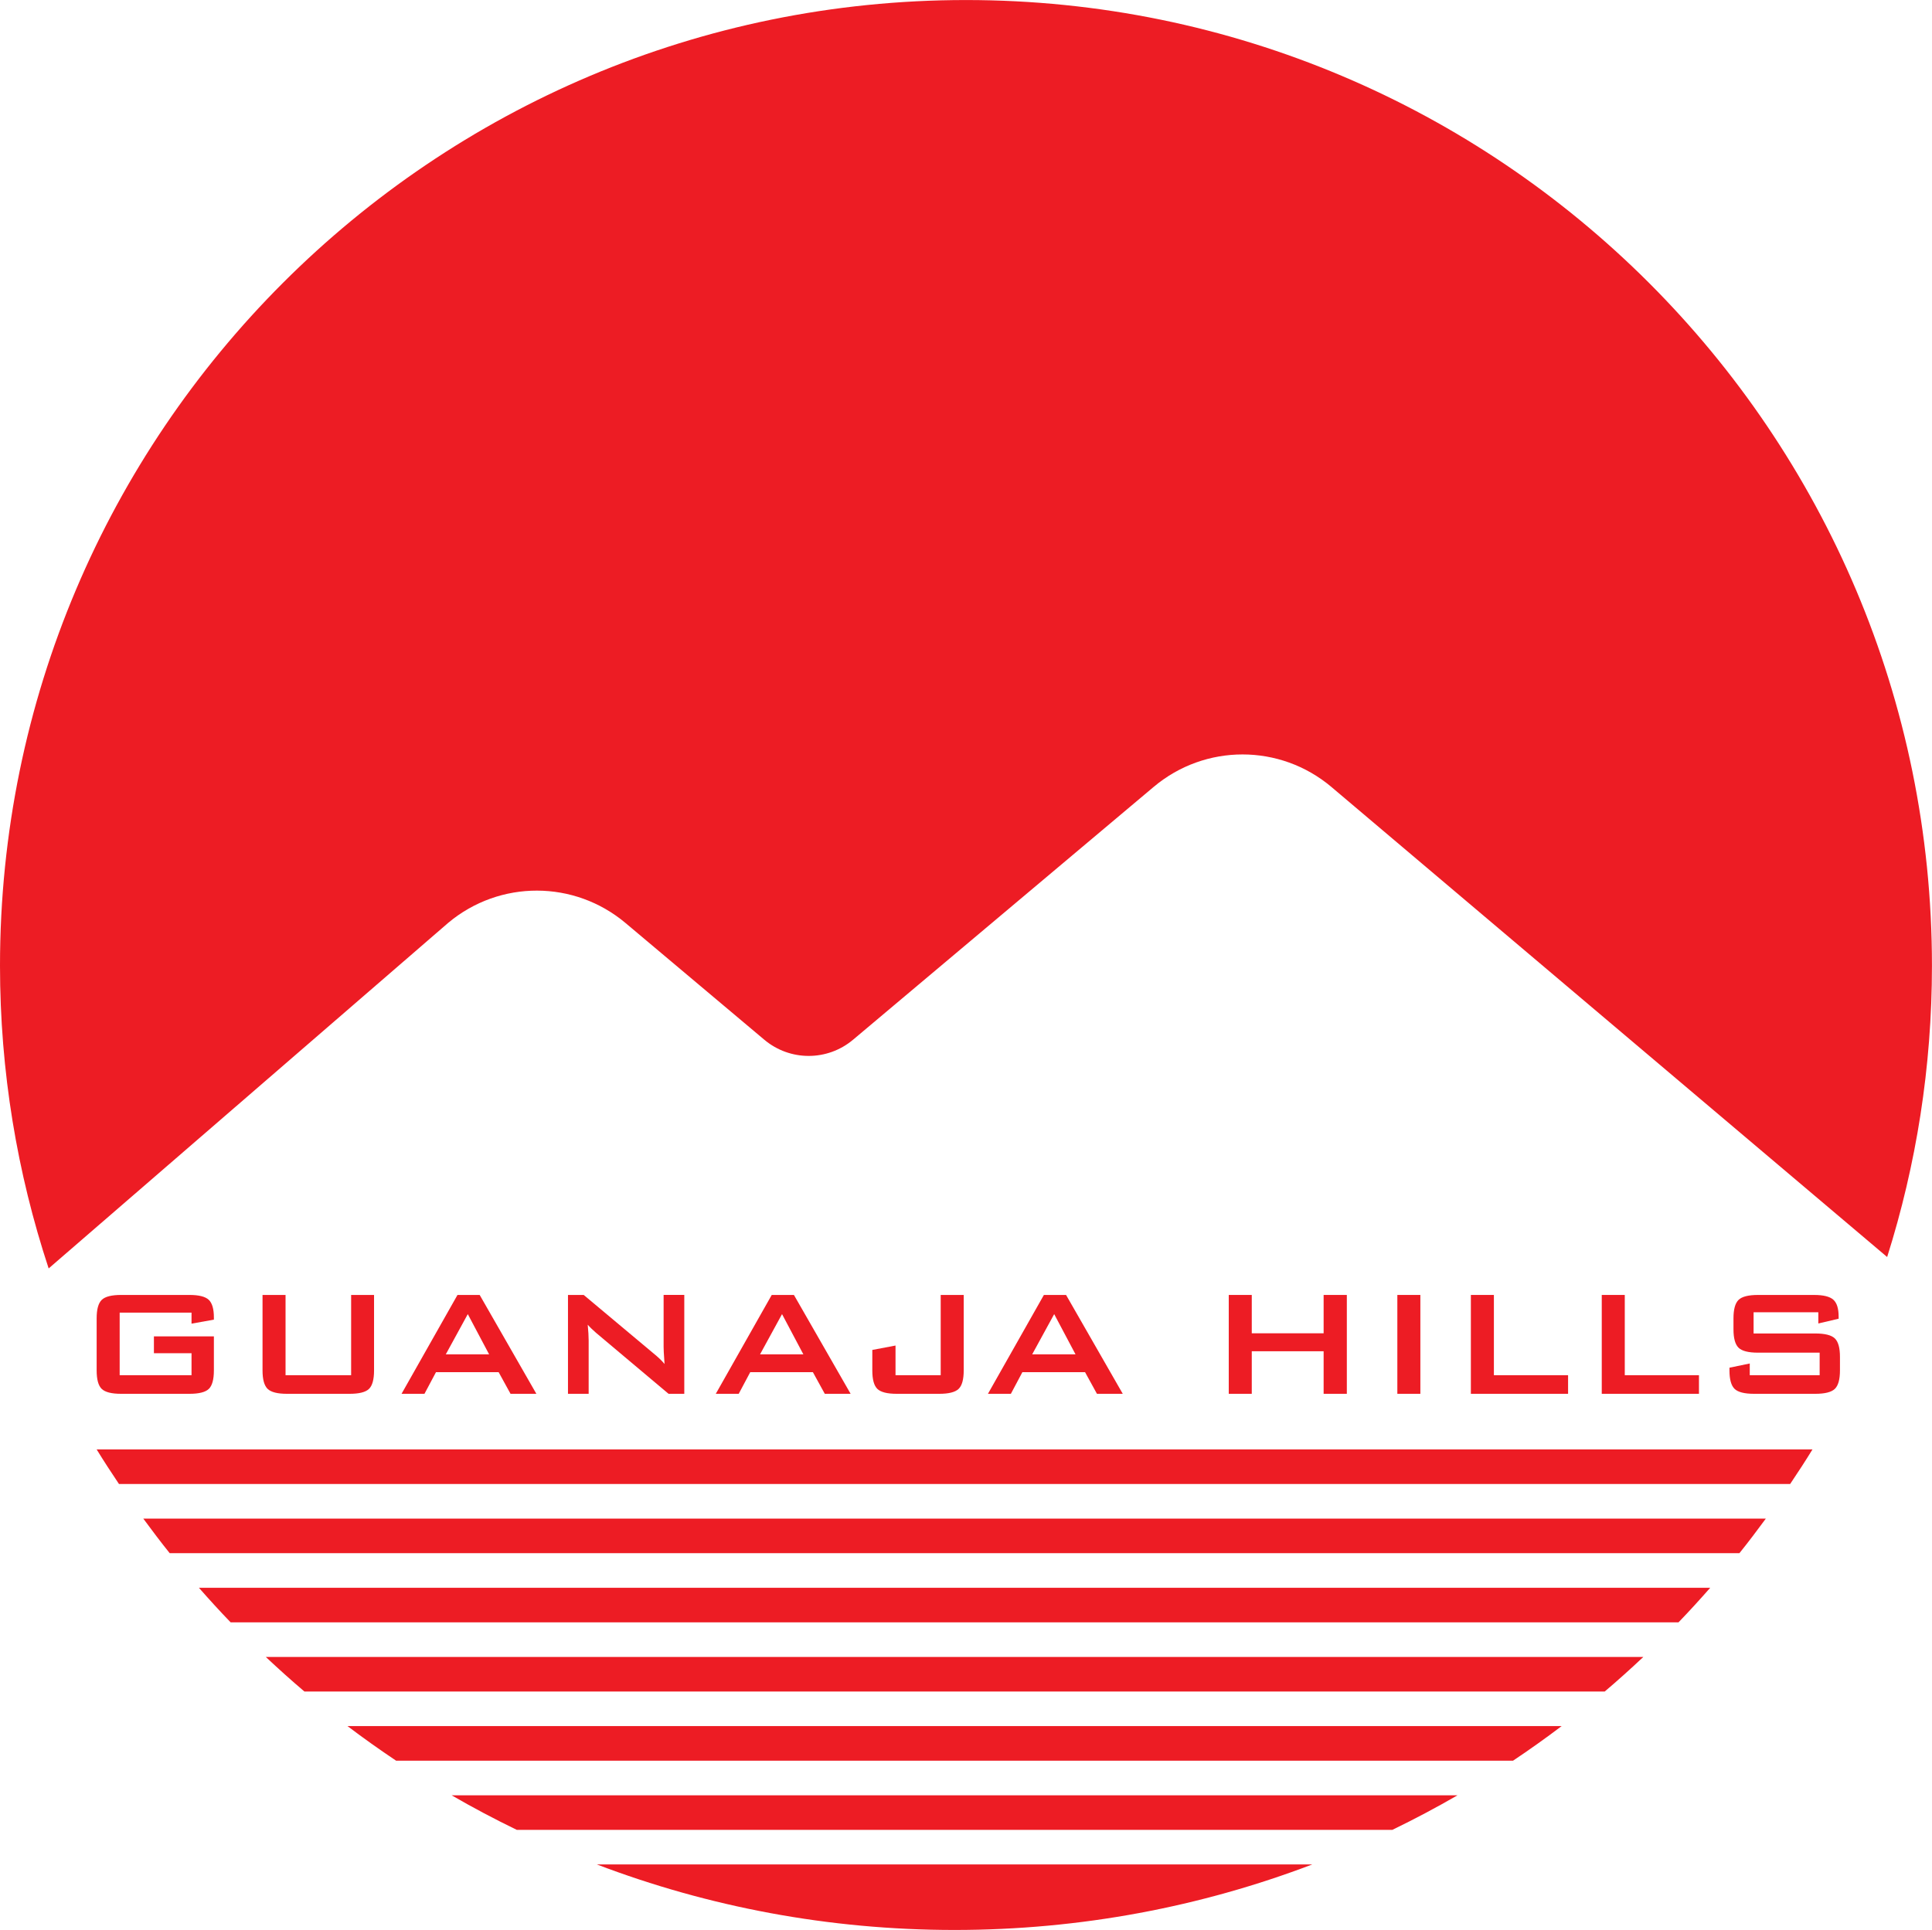
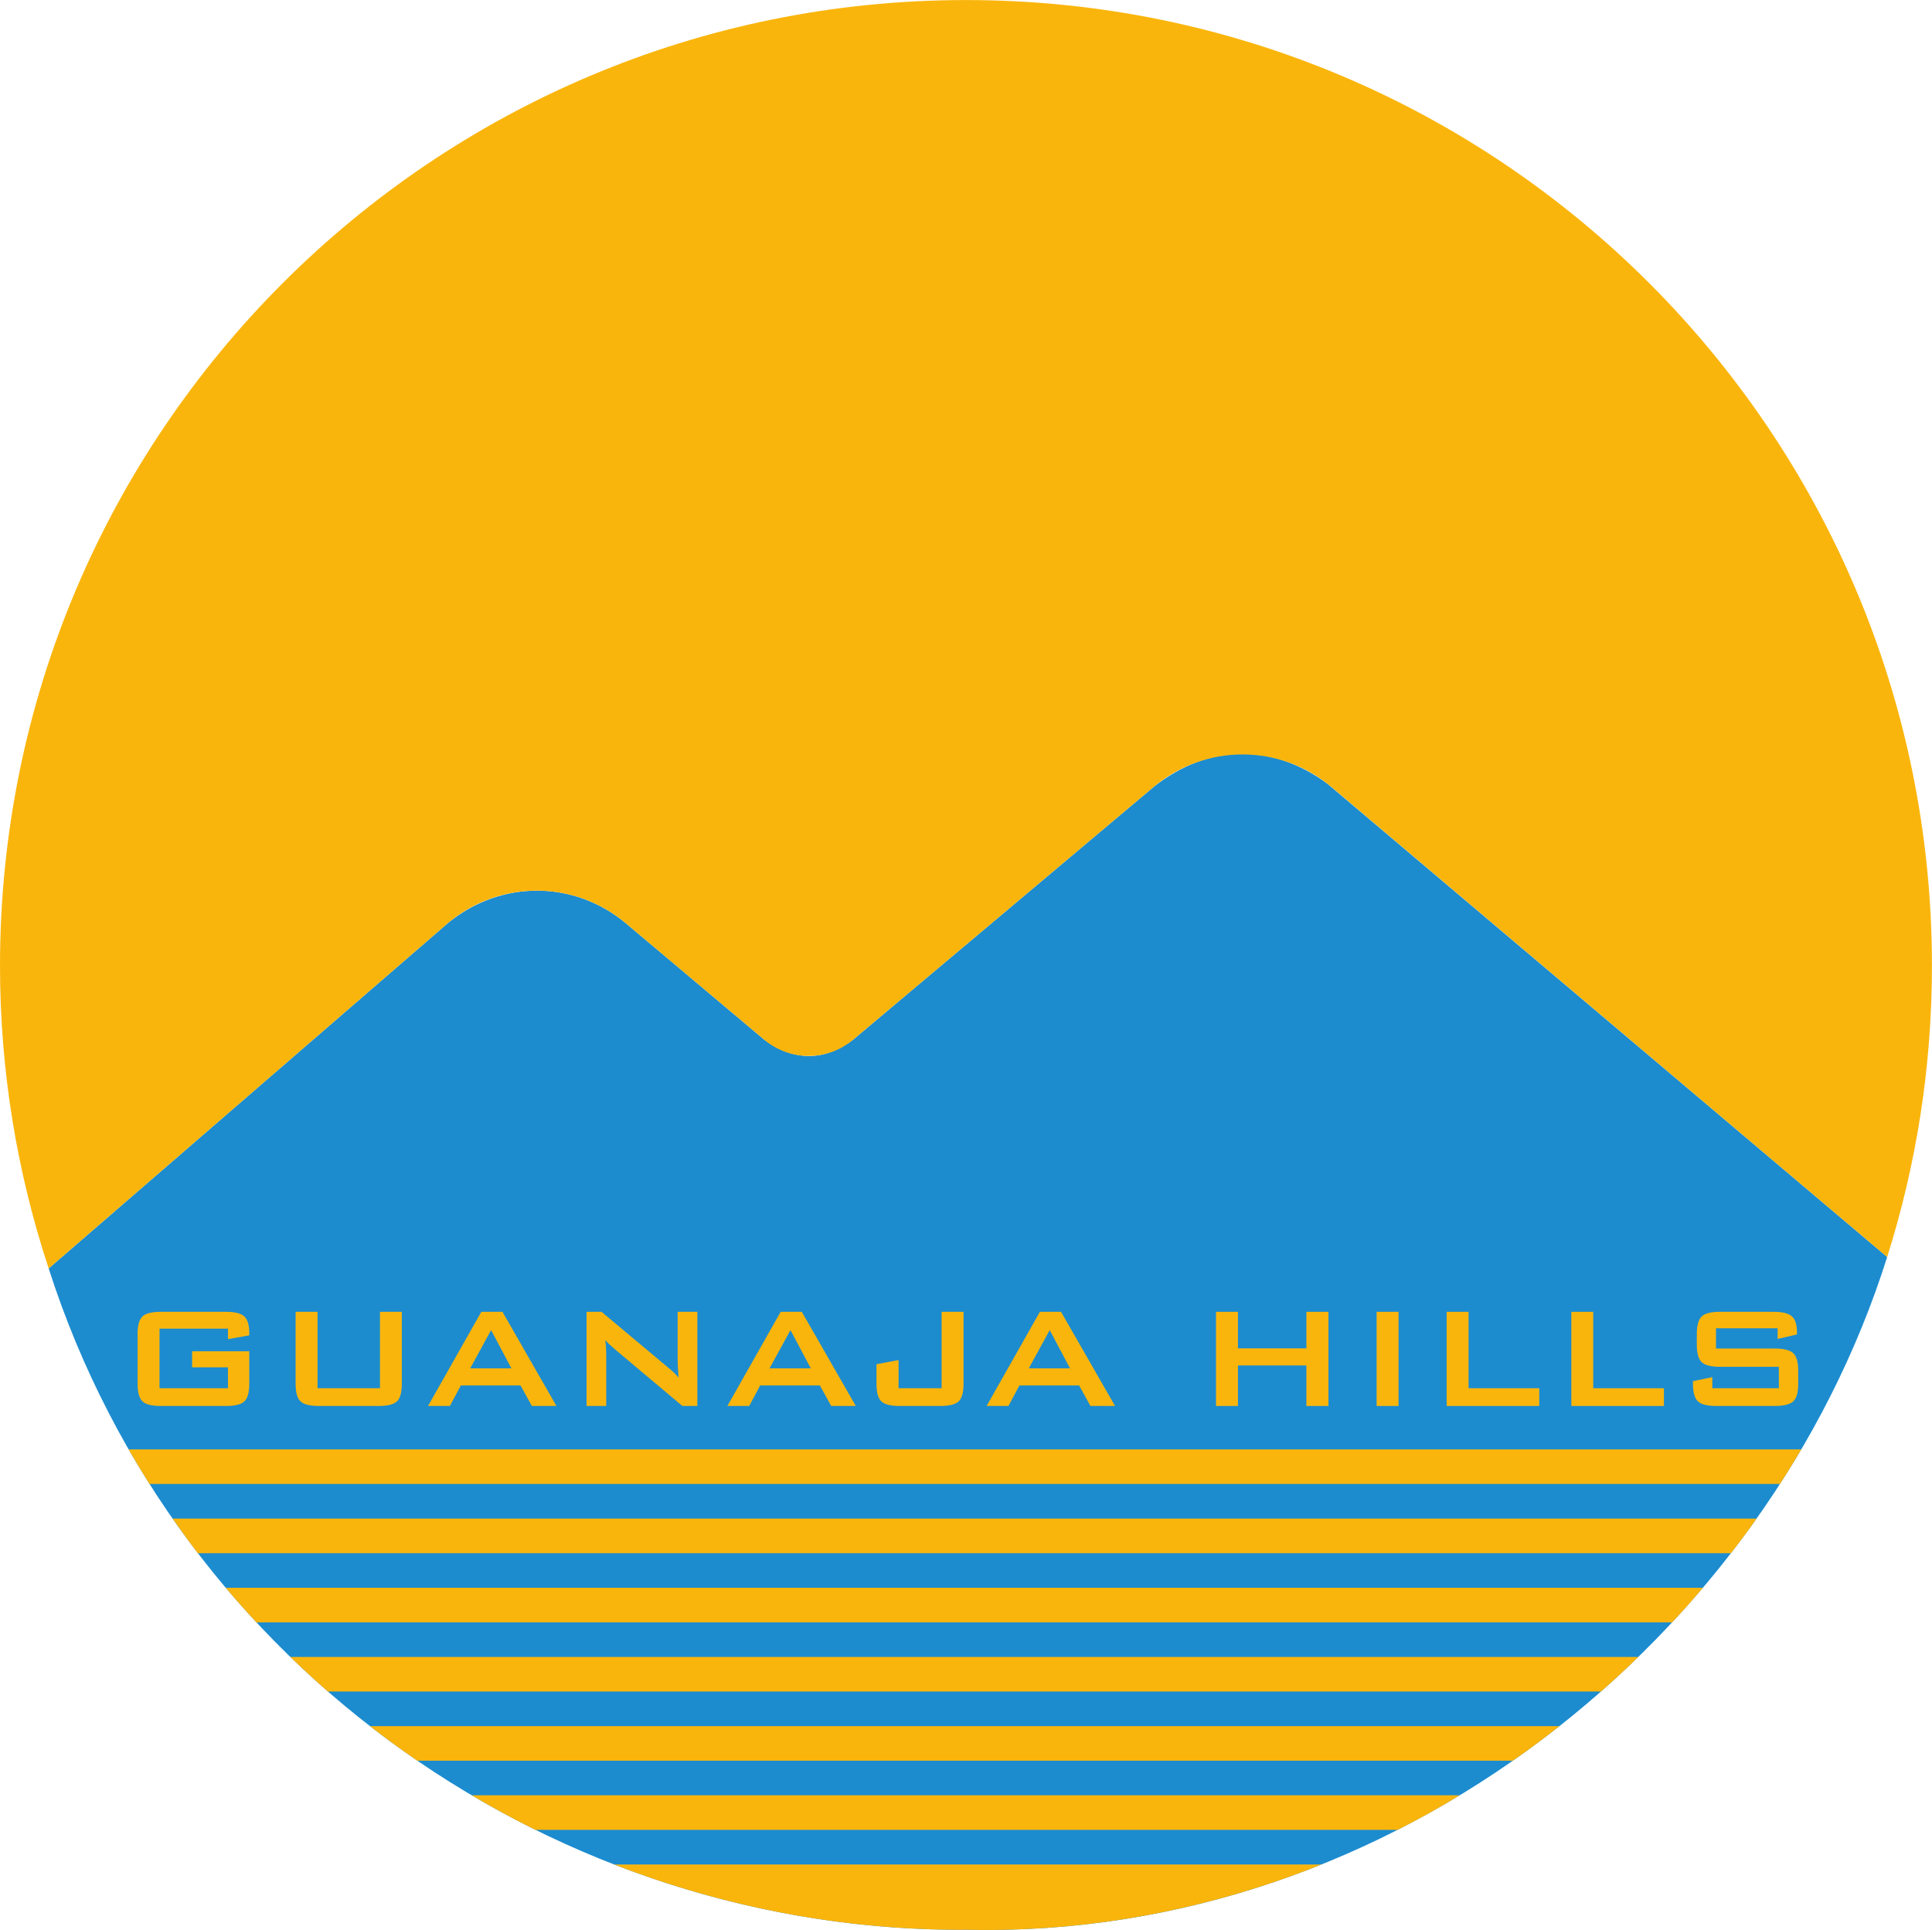
- <svg xmlns="http://www.w3.org/2000/svg" version="1.1" id="svg904" xml:space="preserve" width="211.08" height="210.907" viewBox="0 0 211.08 210.907">
-   <defs id="defs908" />
-   <g id="g912" transform="matrix(1.333333,0,0,-1.333333,0,210.9067)">
-     <path d="m 109.089,93.688 c -4.213,3.544 -10.34,3.544 -14.553,0 L 69.902,72.965 c -2.107,-1.771 -5.17,-1.771 -7.277,8e-4 l -11.365,9.56 c -4.201,3.534 -10.306,3.546 -14.52,0.029 L 3.987,54.219 C 1.412,62.024 0,70.357 0,79.024 c 0,43.715 35.438,79.153 79.152,79.153 43.716,0 79.154,-35.438 79.154,-79.153 0,-8.319 -1.291,-16.335 -3.671,-23.869 l -45.546,38.532" style="fill:#ed1c24;fill-opacity:1;fill-rule:nonzero;stroke:none;stroke-width:0.1" id="path916" />
-     <path d="m 16.299,28.046 c 0.847,-0.963 1.709,-1.912 2.6,-2.834 H 137.538 c 0.891,0.922 1.753,1.871 2.6,2.834 H 16.299" style="fill:#ed1c24;fill-opacity:1;fill-rule:nonzero;stroke:none;stroke-width:0.1" id="path918" />
-     <path d="m 21.779,22.377 c 1.032,-0.971 2.085,-1.918 3.166,-2.835 H 131.492 c 1.08,0.917 2.133,1.865 3.165,2.835 H 21.779" style="fill:#ed1c24;fill-opacity:1;fill-rule:nonzero;stroke:none;stroke-width:0.1" id="path920" />
-     <path d="m 114.09,8.204 c 1.818,0.881 3.6,1.827 5.342,2.834 H 37.005 c 1.741,-1.008 3.523,-1.953 5.342,-2.834 H 114.09" style="fill:#ed1c24;fill-opacity:1;fill-rule:nonzero;stroke:none;stroke-width:0.1" id="path922" />
-     <path d="m 28.476,16.708 c 1.298,-0.984 2.627,-1.927 3.982,-2.835 h 91.521 c 1.355,0.907 2.684,1.85 3.982,2.835 H 28.476" style="fill:#ed1c24;fill-opacity:1;fill-rule:nonzero;stroke:none;stroke-width:0.1" id="path924" />
-     <path d="M 48.91,5.369 C 58.016,1.902 67.894,0 78.219,0 88.542,0 98.42,1.902 107.527,5.369 H 48.91" style="fill:#ed1c24;fill-opacity:1;fill-rule:nonzero;stroke:none;stroke-width:0.1" id="path926" />
-     <path d="m 146.686,36.55 c 0.627,0.934 1.242,1.875 1.83,2.835 H 7.92 C 8.509,38.425 9.124,37.483 9.75,36.55 h 136.936" style="fill:#ed1c24;fill-opacity:1;fill-rule:nonzero;stroke:none;stroke-width:0.1" id="path928" />
-     <path d="m 11.741,33.716 c 0.704,-0.959 1.421,-1.908 2.165,-2.835 H 142.53 c 0.744,0.926 1.461,1.876 2.165,2.835 H 11.741" style="fill:#ed1c24;fill-opacity:1;fill-rule:nonzero;stroke:none;stroke-width:0.1" id="path930" />
-     <path d="M 15.693,50.597 H 9.806 V 45.468 h 5.888 v 1.802 h -3.082 v 1.38 h 4.914 v -2.79 c 0,-0.741 -0.138,-1.246 -0.414,-1.514 -0.275,-0.269 -0.808,-0.403 -1.595,-0.403 H 9.929 c -0.787,0 -1.318,0.134 -1.595,0.403 -0.277,0.268 -0.414,0.773 -0.414,1.514 v 4.269 c 0,0.736 0.138,1.24 0.414,1.511 0.277,0.271 0.808,0.406 1.595,0.406 h 5.588 c 0.777,0 1.306,-0.133 1.587,-0.398 0.281,-0.267 0.422,-0.747 0.422,-1.442 v -0.184 l -1.832,-0.329 v 0.904" style="fill:#ed1c24;fill-opacity:1;fill-rule:nonzero;stroke:none;stroke-width:0.1" id="path932" />
-     <path d="M 23.398,52.046 V 45.468 h 5.374 v 6.578 h 1.878 v -6.186 c 0,-0.741 -0.138,-1.246 -0.414,-1.514 -0.275,-0.269 -0.808,-0.403 -1.595,-0.403 h -5.12 c -0.782,0 -1.312,0.134 -1.591,0.403 -0.278,0.268 -0.418,0.773 -0.418,1.514 v 6.186 h 1.886" style="fill:#ed1c24;fill-opacity:1;fill-rule:nonzero;stroke:none;stroke-width:0.1" id="path934" />
-     <path d="m 32.903,43.943 4.584,8.103 h 1.818 L 43.95,43.943 h -2.116 l -0.974,1.772 h -5.136 l -0.943,-1.772 z m 3.626,3.235 h 3.549 l -1.747,3.297 z" style="fill:#ed1c24;fill-opacity:1;fill-rule:nonzero;stroke:none;stroke-width:0.1" id="path936" />
-     <path d="m 46.541,43.943 v 8.103 h 1.288 l 5.703,-4.776 c 0.195,-0.158 0.366,-0.308 0.514,-0.448 0.148,-0.14 0.284,-0.285 0.407,-0.434 -0.03,0.456 -0.051,0.777 -0.062,0.967 -0.01,0.189 -0.014,0.334 -0.014,0.437 v 4.255 h 1.694 V 43.943 H 54.782 l -5.949,5.005 c -0.143,0.128 -0.268,0.243 -0.376,0.346 -0.106,0.102 -0.207,0.207 -0.299,0.314 0.025,-0.25 0.045,-0.486 0.057,-0.709 0.013,-0.222 0.02,-0.415 0.02,-0.578 V 43.943 H 46.541" style="fill:#ed1c24;fill-opacity:1;fill-rule:nonzero;stroke:none;stroke-width:0.1" id="path938" />
-     <path d="m 58.653,43.943 4.584,8.103 h 1.818 l 4.646,-8.103 H 67.584 l -0.974,1.772 h -5.136 l -0.943,-1.772 z m 3.626,3.235 h 3.549 l -1.747,3.297 z" style="fill:#ed1c24;fill-opacity:1;fill-rule:nonzero;stroke:none;stroke-width:0.1" id="path940" />
-     <path d="m 73.486,43.943 c -0.786,0 -1.318,0.134 -1.594,0.403 -0.277,0.268 -0.414,0.773 -0.414,1.514 v 1.679 l 1.902,0.36 V 45.468 h 3.702 v 6.578 h 1.886 v -6.186 c 0,-0.741 -0.139,-1.246 -0.418,-1.514 C 78.272,44.077 77.741,43.943 76.959,43.943 h -3.473" style="fill:#ed1c24;fill-opacity:1;fill-rule:nonzero;stroke:none;stroke-width:0.1" id="path942" />
-     <path d="m 80.953,43.943 4.585,8.103 h 1.816 L 92,43.943 h -2.115 l -0.974,1.772 H 83.774 L 82.832,43.943 Z m 3.626,3.235 h 3.55 l -1.748,3.297 z" style="fill:#ed1c24;fill-opacity:1;fill-rule:nonzero;stroke:none;stroke-width:0.1" id="path944" />
-     <path d="m 100.686,43.943 v 8.103 h 1.885 v -3.143 h 5.888 v 3.143 h 1.902 v -8.103 h -1.902 v 3.488 h -5.888 v -3.488 h -1.885" style="fill:#ed1c24;fill-opacity:1;fill-rule:nonzero;stroke:none;stroke-width:0.1" id="path946" />
-     <path d="m 114.5,43.943 v 8.103 h 1.886 V 43.943 H 114.5" style="fill:#ed1c24;fill-opacity:1;fill-rule:nonzero;stroke:none;stroke-width:0.1" id="path948" />
-     <path d="m 120.525,43.943 v 8.103 h 1.886 V 45.468 h 6.079 v -1.525 h -7.965" style="fill:#ed1c24;fill-opacity:1;fill-rule:nonzero;stroke:none;stroke-width:0.1" id="path950" />
-     <path d="m 131.25,43.943 v 8.103 h 1.886 V 45.468 h 6.079 v -1.525 h -7.965" style="fill:#ed1c24;fill-opacity:1;fill-rule:nonzero;stroke:none;stroke-width:0.1" id="path952" />
-     <path d="m 148.996,50.628 h -5.305 v -1.74 h 5.052 c 0.792,0 1.328,-0.136 1.607,-0.406 0.278,-0.271 0.418,-0.774 0.418,-1.511 v -1.111 c 0,-0.736 -0.14,-1.24 -0.418,-1.511 -0.279,-0.27 -0.815,-0.406 -1.607,-0.406 h -5.006 c -0.792,0 -1.327,0.136 -1.605,0.406 -0.278,0.272 -0.418,0.775 -0.418,1.511 v 0.223 l 1.663,0.345 V 45.468 h 5.727 v 1.847 h -5.052 c -0.787,0 -1.319,0.136 -1.595,0.407 -0.275,0.272 -0.414,0.774 -0.414,1.51 v 0.896 c 0,0.736 0.139,1.24 0.414,1.511 0.276,0.271 0.808,0.406 1.595,0.406 h 4.6 c 0.761,0 1.286,-0.131 1.575,-0.391 0.289,-0.26 0.433,-0.723 0.433,-1.387 v -0.169 l -1.664,-0.391 v 0.92" style="fill:#ed1c24;fill-opacity:1;fill-rule:nonzero;stroke:none;stroke-width:0.1" id="path954" />
+ <svg xmlns="http://www.w3.org/2000/svg" width="158.31pt" height="158.18pt" viewBox="0 0 158.31 158.18" version="1.2" id="svg62">
+   <defs id="defs11">
+     <clipPath id="clip1">
+       <path d="M 3 61 L 155 61 L 155 158.18 L 3 158.18 Z M 3 61 " id="path2" />
+     </clipPath>
+     <clipPath id="clip2">
+       <path d="M 0 0 L 158.309 0 L 158.309 104 L 0 104 Z M 0 0 " id="path5" />
+     </clipPath>
+     <clipPath id="clip3">
+       <path d="M 50 152 L 109 152 L 109 158.18 L 50 158.18 Z M 50 152 " id="path8" />
+     </clipPath>
+   </defs>
+   <g id="surface728">
+     <g clip-path="url(#clip1)" clip-rule="nonzero" id="g15">
+       <path style=" stroke:none;fill-rule:nonzero;fill:rgb(10.869%,55.074%,81.07%);fill-opacity:1;" d="M 108.773 64.238 C 104.273 60.906 99.039 60.934 94.535 64.492 L 69.902 85.215 C 67.555 86.984 65.09 87.012 62.625 85.215 L 51.258 75.652 C 47.039 72.148 41.109 72.086 36.738 75.625 L 3.988 103.961 C 14.562 136.914 45.836 158.418 79.309 158.164 C 114.172 158.918 144.809 134.207 154.637 103.023 L 108.773 64.238 " id="path13" />
+     </g>
+     <g clip-path="url(#clip2)" clip-rule="nonzero" id="g19">
+       <path style=" stroke:none;fill-rule:nonzero;fill:rgb(98.001%,71.159%,4.81%);fill-opacity:1;" d="M 109.09 64.492 C 104.875 60.949 98.75 60.949 94.535 64.492 L 69.902 85.215 C 67.793 86.988 64.73 86.988 62.625 85.215 L 51.258 75.652 C 47.059 72.121 40.953 72.109 36.738 75.625 L 3.988 103.961 C 1.414 96.156 0 87.824 0 79.156 C 0 35.441 35.438 0.004 79.152 0.004 C 122.867 0.004 158.305 35.441 158.305 79.156 C 158.305 87.477 157.016 95.492 154.637 103.023 L 109.09 64.492 " id="path17" />
+     </g>
+     <path style=" stroke:none;fill-rule:nonzero;fill:rgb(98.001%,71.159%,4.81%);fill-opacity:1;" d="M 114.52 149.977 C 116.266 149.098 117.953 148.156 119.609 147.141 L 38.648 147.141 C 40.355 148.148 42.102 149.098 43.879 149.977 L 114.52 149.977 " id="path21" />
+     <path style=" stroke:none;fill-rule:nonzero;fill:rgb(98.001%,71.159%,4.81%);fill-opacity:1;" d="M 30.316 141.473 C 31.586 142.457 32.867 143.398 34.195 144.309 L 123.957 144.309 C 125.281 143.398 126.539 142.457 127.781 141.473 L 30.316 141.473 " id="path23" />
+     <path style=" stroke:none;fill-rule:nonzero;fill:rgb(98.001%,71.159%,4.81%);fill-opacity:1;" d="M 23.793 135.805 C 24.797 136.777 25.812 137.719 26.867 138.637 L 131.188 138.637 C 132.227 137.723 133.254 136.77 134.246 135.805 L 23.793 135.805 " id="path25" />
+     <g clip-path="url(#clip3)" clip-rule="nonzero" id="g29">
+       <path style=" stroke:none;fill-rule:nonzero;fill:rgb(98.001%,71.159%,4.81%);fill-opacity:1;" d="M 50.309 152.812 C 59.438 156.355 69.285 158.238 79.301 158.164 C 89.445 158.383 99.27 156.434 108.289 152.812 L 50.309 152.812 " id="path27" />
+     </g>
+     <path style=" stroke:none;fill-rule:nonzero;fill:rgb(98.001%,71.159%,4.81%);fill-opacity:1;" d="M 18.496 130.137 C 19.312 131.102 20.152 132.047 21.012 132.969 L 137.016 132.969 C 137.891 132.047 138.719 131.102 139.535 130.137 L 18.496 130.137 " id="path31" />
+     <path style=" stroke:none;fill-rule:nonzero;fill:rgb(98.001%,71.159%,4.81%);fill-opacity:1;" d="M 14.145 124.465 C 14.816 125.426 15.5 126.371 16.211 127.301 L 141.836 127.301 C 142.559 126.371 143.262 125.426 143.934 124.465 L 14.145 124.465 " id="path33" />
+     <path style=" stroke:none;fill-rule:nonzero;fill:rgb(98.001%,71.159%,4.81%);fill-opacity:1;" d="M 12.25 121.625 L 145.852 121.625 C 146.453 120.695 147.035 119.746 147.598 118.793 L 10.539 118.793 C 11.09 119.75 11.66 120.695 12.25 121.625 " id="path35" />
+     <path style=" stroke:none;fill-rule:nonzero;fill:rgb(98.001%,71.159%,4.81%);fill-opacity:1;" d="M 18.68 108.898 L 13.07 108.898 L 13.07 113.781 L 18.68 113.781 L 18.68 112.066 L 15.742 112.066 L 15.742 110.75 L 20.426 110.75 L 20.426 113.41 C 20.426 114.117 20.293 114.598 20.031 114.852 C 19.766 115.109 19.262 115.234 18.512 115.234 L 13.188 115.234 C 12.438 115.234 11.93 115.109 11.668 114.852 C 11.406 114.598 11.273 114.117 11.273 113.41 L 11.273 109.344 C 11.273 108.641 11.406 108.16 11.668 107.902 C 11.93 107.645 12.438 107.516 13.188 107.516 L 18.512 107.516 C 19.25 107.516 19.754 107.645 20.023 107.898 C 20.289 108.148 20.426 108.609 20.426 109.27 L 20.426 109.445 L 18.68 109.758 L 18.68 108.898 " id="path37" />
+     <path style=" stroke:none;fill-rule:nonzero;fill:rgb(98.001%,71.159%,4.81%);fill-opacity:1;" d="M 26.02 107.516 L 26.02 113.781 L 31.137 113.781 L 31.137 107.516 L 32.926 107.516 L 32.926 113.41 C 32.926 114.117 32.793 114.598 32.531 114.852 C 32.27 115.109 31.762 115.234 31.012 115.234 L 26.137 115.234 C 25.391 115.234 24.887 115.109 24.621 114.852 C 24.355 114.598 24.223 114.117 24.223 113.41 L 24.223 107.516 L 26.02 107.516 " id="path39" />
+     <path style=" stroke:none;fill-rule:nonzero;fill:rgb(98.001%,71.159%,4.81%);fill-opacity:1;" d="M 38.527 112.152 L 41.906 112.152 L 40.242 109.016 Z M 35.074 115.234 L 39.441 107.516 L 41.172 107.516 L 45.594 115.234 L 43.582 115.234 L 42.652 113.551 L 37.762 113.551 L 36.863 115.234 L 35.074 115.234 " id="path41" />
+     <path style=" stroke:none;fill-rule:nonzero;fill:rgb(98.001%,71.159%,4.81%);fill-opacity:1;" d="M 48.062 115.234 L 48.062 107.516 L 49.289 107.516 L 54.723 112.066 C 54.91 112.219 55.07 112.359 55.215 112.492 C 55.355 112.629 55.484 112.766 55.602 112.906 C 55.57 112.473 55.551 112.164 55.543 111.984 C 55.531 111.805 55.527 111.668 55.527 111.57 L 55.527 107.516 L 57.141 107.516 L 57.141 115.234 L 55.914 115.234 L 50.246 110.469 C 50.109 110.348 49.992 110.234 49.891 110.141 C 49.789 110.039 49.691 109.941 49.605 109.84 C 49.629 110.078 49.648 110.305 49.66 110.516 C 49.672 110.727 49.676 110.91 49.676 111.066 L 49.676 115.234 L 48.062 115.234 " id="path43" />
+     <path style=" stroke:none;fill-rule:nonzero;fill:rgb(98.001%,71.159%,4.81%);fill-opacity:1;" d="M 63.055 112.152 L 66.438 112.152 L 64.773 109.016 Z M 59.602 115.234 L 63.969 107.516 L 65.699 107.516 L 70.125 115.234 L 68.109 115.234 L 67.184 113.551 L 62.289 113.551 L 61.391 115.234 L 59.602 115.234 " id="path45" />
+     <path style=" stroke:none;fill-rule:nonzero;fill:rgb(98.001%,71.159%,4.81%);fill-opacity:1;" d="M 73.73 115.234 C 72.98 115.234 72.477 115.109 72.215 114.852 C 71.949 114.598 71.82 114.117 71.82 113.41 L 71.82 111.812 L 73.629 111.469 L 73.629 113.781 L 77.156 113.781 L 77.156 107.516 L 78.953 107.516 L 78.953 113.41 C 78.953 114.117 78.82 114.598 78.555 114.852 C 78.289 115.109 77.785 115.234 77.039 115.234 L 73.73 115.234 " id="path47" />
+     <path style=" stroke:none;fill-rule:nonzero;fill:rgb(98.001%,71.159%,4.81%);fill-opacity:1;" d="M 84.297 112.152 L 87.68 112.152 L 86.016 109.016 Z M 80.844 115.234 L 85.211 107.516 L 86.941 107.516 L 91.367 115.234 L 89.352 115.234 L 88.426 113.551 L 83.531 113.551 L 82.633 115.234 L 80.844 115.234 " id="path49" />
+     <path style=" stroke:none;fill-rule:nonzero;fill:rgb(98.001%,71.159%,4.81%);fill-opacity:1;" d="M 99.641 115.234 L 99.641 107.516 L 101.438 107.516 L 101.438 110.512 L 107.047 110.512 L 107.047 107.516 L 108.855 107.516 L 108.855 115.234 L 107.047 115.234 L 107.047 111.914 L 101.438 111.914 L 101.438 115.234 L 99.641 115.234 " id="path51" />
+     <path style=" stroke:none;fill-rule:nonzero;fill:rgb(98.001%,71.159%,4.81%);fill-opacity:1;" d="M 112.801 115.234 L 112.801 107.516 L 114.598 107.516 L 114.598 115.234 L 112.801 115.234 " id="path53" />
+     <path style=" stroke:none;fill-rule:nonzero;fill:rgb(98.001%,71.159%,4.81%);fill-opacity:1;" d="M 118.539 115.234 L 118.539 107.516 L 120.336 107.516 L 120.336 113.781 L 126.129 113.781 L 126.129 115.234 L 118.539 115.234 " id="path55" />
+     <path style=" stroke:none;fill-rule:nonzero;fill:rgb(98.001%,71.159%,4.81%);fill-opacity:1;" d="M 128.758 115.234 L 128.758 107.516 L 130.551 107.516 L 130.551 113.781 L 136.344 113.781 L 136.344 115.234 L 128.758 115.234 " id="path57" />
+     <path style=" stroke:none;fill-rule:nonzero;fill:rgb(98.001%,71.159%,4.81%);fill-opacity:1;" d="M 145.66 108.867 L 140.609 108.867 L 140.609 110.527 L 145.422 110.527 C 146.176 110.527 146.684 110.656 146.949 110.914 C 147.215 111.172 147.348 111.648 147.348 112.352 L 147.348 113.41 C 147.348 114.109 147.215 114.59 146.949 114.848 C 146.684 115.105 146.176 115.234 145.422 115.234 L 140.652 115.234 C 139.898 115.234 139.387 115.105 139.121 114.848 C 138.855 114.59 138.723 114.109 138.723 113.41 L 138.723 113.199 L 140.309 112.871 L 140.309 113.781 L 145.762 113.781 L 145.762 112.023 L 140.949 112.023 C 140.199 112.023 139.695 111.895 139.434 111.637 C 139.168 111.379 139.039 110.898 139.039 110.195 L 139.039 109.344 C 139.039 108.641 139.168 108.16 139.434 107.902 C 139.695 107.645 140.199 107.516 140.949 107.516 L 145.332 107.516 C 146.059 107.516 146.559 107.641 146.832 107.891 C 147.109 108.137 147.246 108.578 147.246 109.211 L 147.246 109.371 L 145.66 109.742 L 145.66 108.867 " id="path59" />
  </g>
</svg>
